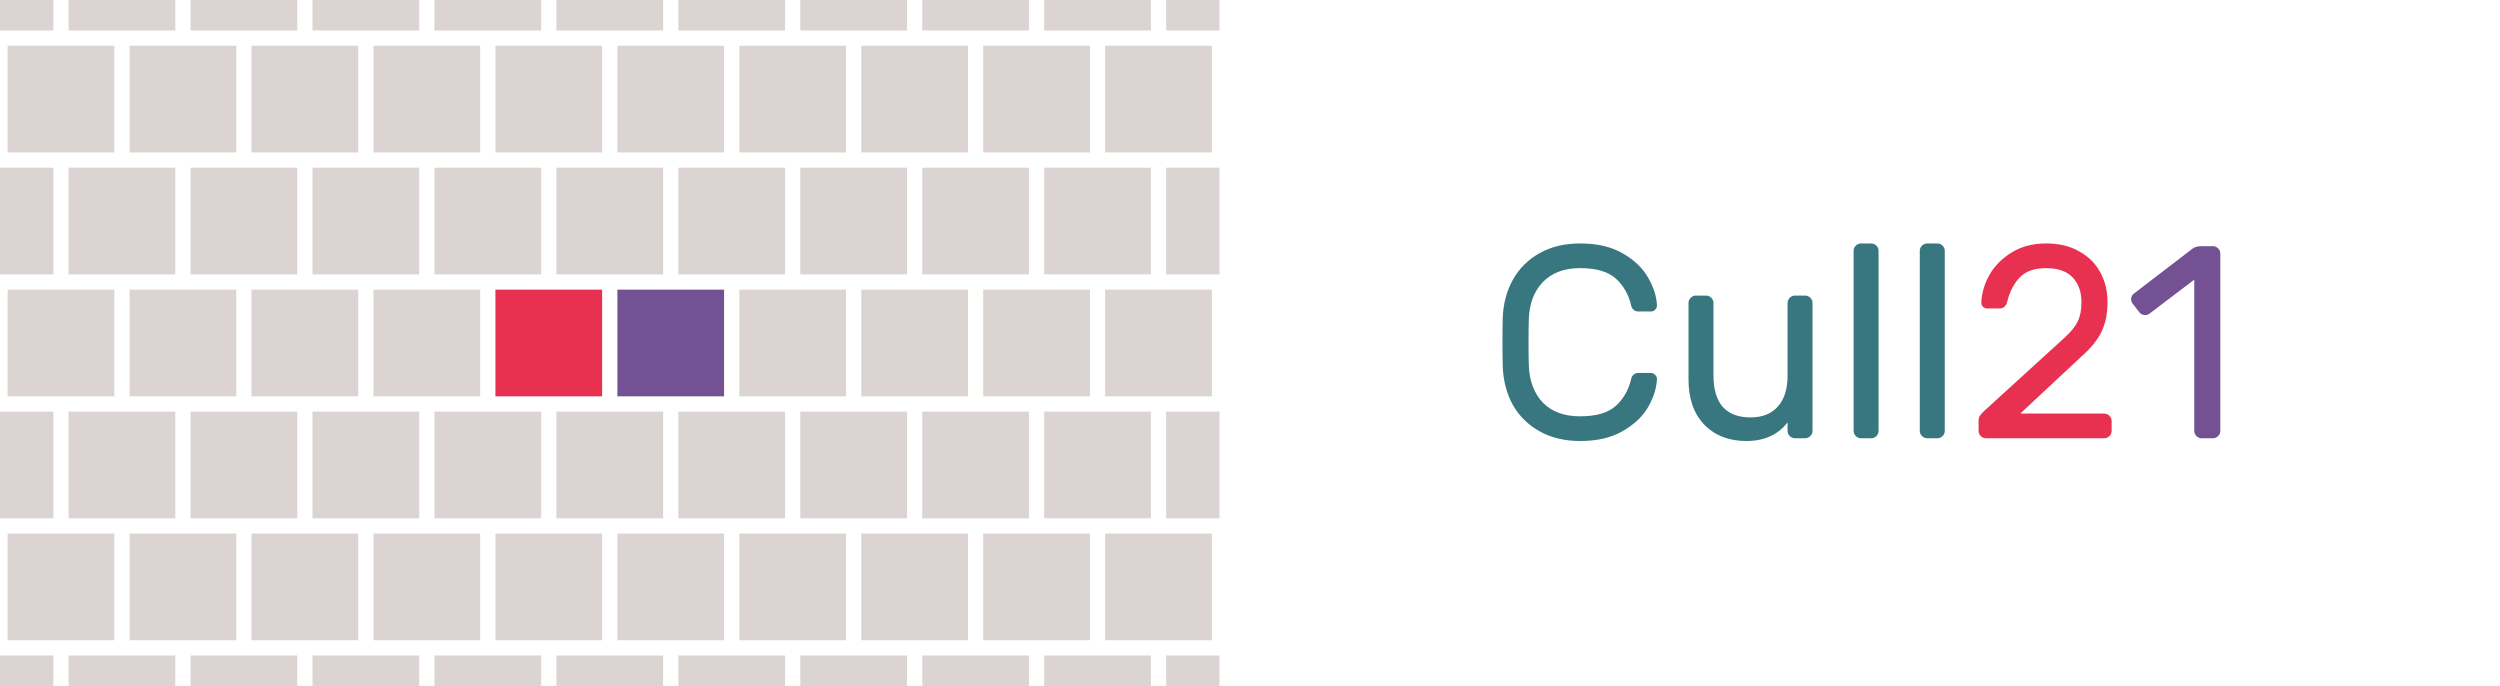
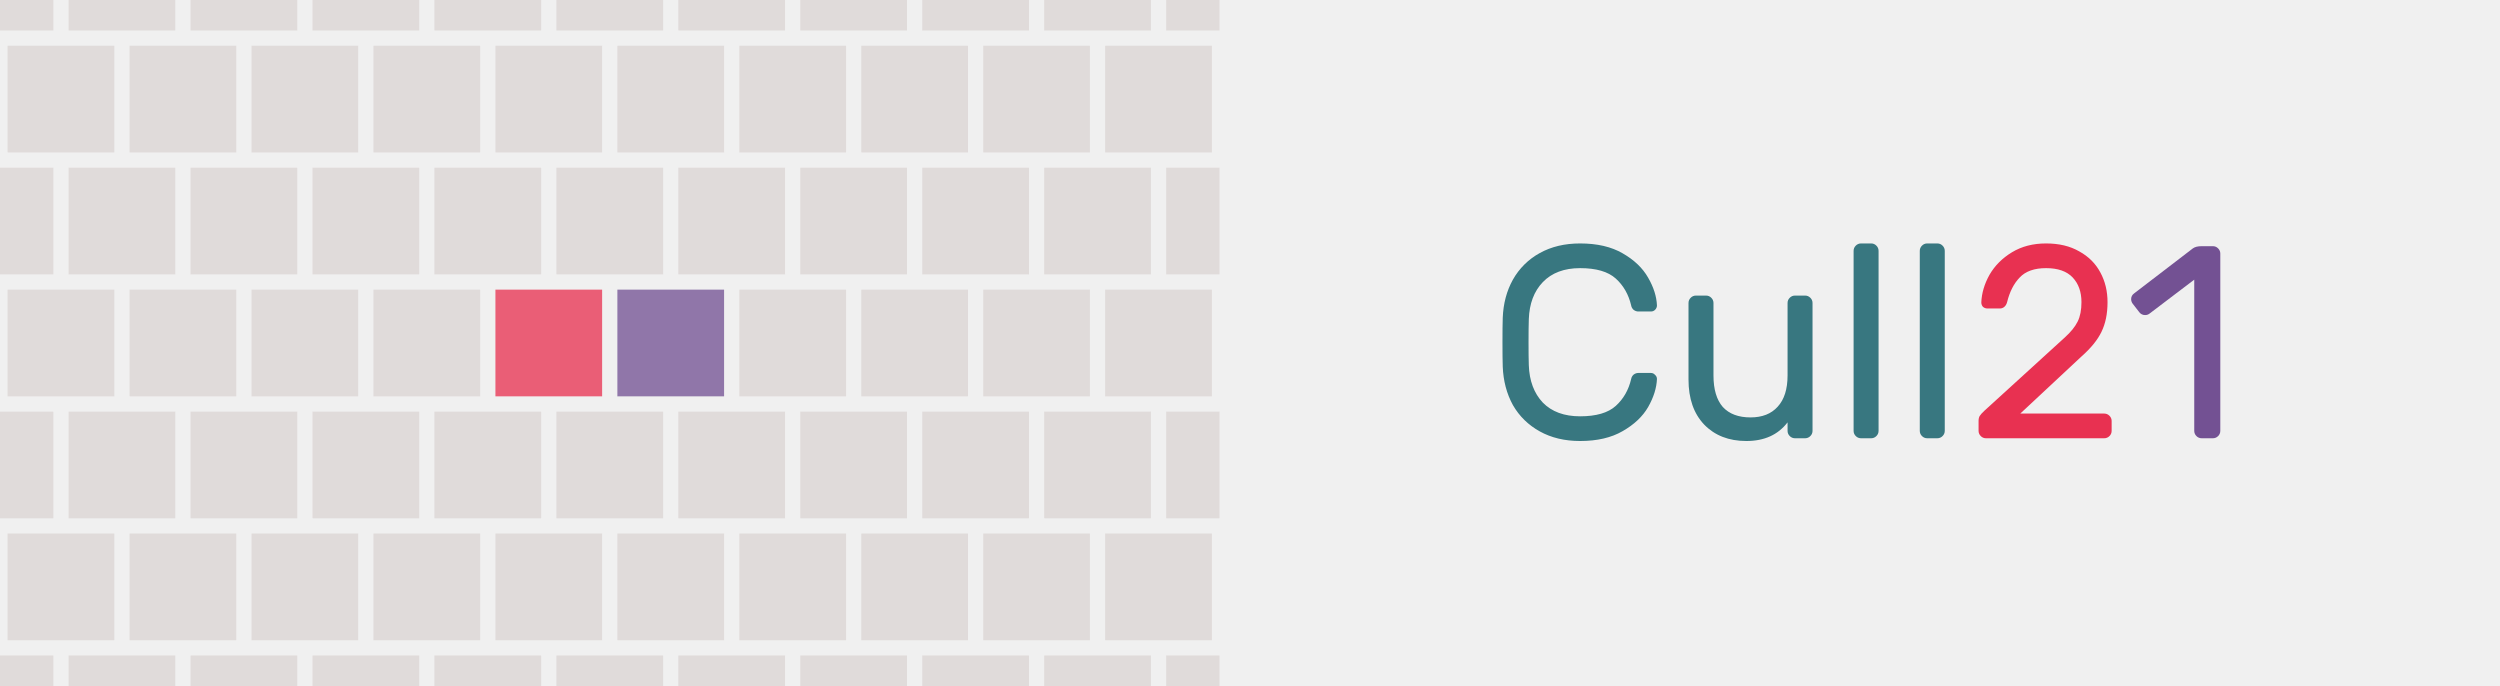
- <svg xmlns="http://www.w3.org/2000/svg" xmlns:xlink="http://www.w3.org/1999/xlink" width="328" height="90" viewBox="0 0 328 90" version="1.1">
-   <g id="Canvas">
-     <mask id="mask0_alpha" mask-type="alpha">
-       <path d="M 0 0L 328 0L 328 90L 0 90L 0 0Z" fill="#FFFFFF" />
+ <svg xmlns="http://www.w3.org/2000/svg" xmlns:xlink="http://www.w3.org/1999/xlink" width="328" height="90" viewBox="0 0 328 90">
+   <g>
+     <mask id="a">
+       <path d="M0 0h328v90H0V0z" fill="#FFF" />
    </mask>
-     <g id="Large-scale" style="mix-blend-mode:normal;" mask="url(#mask0_alpha)">
-       <path d="M 0 0L 328 0L 328 90L 0 90L 0 0Z" fill="#FFFFFF" />
-       <g id="Large-Scale Logo" style="mix-blend-mode:normal;">
-         <mask id="mask1_alpha" mask-type="alpha">
-           <g id="Rectangle 2" style="mix-blend-mode:normal;">
-             <use xlink:href="#path0_fill" fill="#C4C4C4" style="mix-blend-mode:normal;" />
-           </g>
+     <g style="mix-blend-mode:normal" mask="url(#a)">
+       <g style="mix-blend-mode:normal">
+         <mask id="c">
+           <use xlink:href="#b" fill="#C4C4C4" style="mix-blend-mode:normal" />
        </mask>
-         <g id="Row" style="mix-blend-mode:normal;" mask="url(#mask1_alpha)">
-           <g id="Rectangle" style="mix-blend-mode:normal;">
-             <use xlink:href="#path1_fill" transform="translate(17 6)" fill="#DBD4D3" style="mix-blend-mode:normal;" />
-           </g>
-           <g id="Rectangle" style="mix-blend-mode:normal;">
-             <use xlink:href="#path1_fill" transform="translate(1 6)" fill="#DBD4D3" style="mix-blend-mode:normal;" />
-           </g>
-           <g id="Rectangle" style="mix-blend-mode:normal;">
-             <use xlink:href="#path1_fill" transform="translate(49 6)" fill="#DBD4D3" style="mix-blend-mode:normal;" />
-           </g>
-           <g id="Rectangle" style="mix-blend-mode:normal;">
-             <use xlink:href="#path1_fill" transform="translate(33 6)" fill="#DBD4D3" style="mix-blend-mode:normal;" />
-           </g>
-           <g id="Rectangle" style="mix-blend-mode:normal;">
-             <use xlink:href="#path1_fill" transform="translate(81 6)" fill="#DBD4D3" style="mix-blend-mode:normal;" />
-           </g>
-           <g id="Rectangle" style="mix-blend-mode:normal;">
-             <use xlink:href="#path1_fill" transform="translate(65 6)" fill="#DBD4D3" style="mix-blend-mode:normal;" />
-           </g>
-           <g id="Rectangle" style="mix-blend-mode:normal;">
-             <use xlink:href="#path1_fill" transform="translate(113 6)" fill="#DBD4D3" style="mix-blend-mode:normal;" />
-           </g>
-           <g id="Rectangle" style="mix-blend-mode:normal;">
-             <use xlink:href="#path1_fill" transform="translate(97 6)" fill="#DBD4D3" style="mix-blend-mode:normal;" />
-           </g>
-           <g id="Rectangle" style="mix-blend-mode:normal;">
-             <use xlink:href="#path1_fill" transform="translate(145 6)" fill="#DBD4D3" style="mix-blend-mode:normal;" />
-           </g>
-           <g id="Rectangle" style="mix-blend-mode:normal;">
-             <use xlink:href="#path1_fill" transform="translate(129 6)" fill="#DBD4D3" style="mix-blend-mode:normal;" />
-           </g>
+         <g style="mix-blend-mode:normal" mask="url(#c)" fill="#DBD4D3">
+           <use xlink:href="#d" transform="translate(17 6)" style="mix-blend-mode:normal" />
+           <use xlink:href="#d" transform="translate(1 6)" style="mix-blend-mode:normal" />
+           <use xlink:href="#d" transform="translate(49 6)" style="mix-blend-mode:normal" />
+           <use xlink:href="#d" transform="translate(33 6)" style="mix-blend-mode:normal" />
+           <use xlink:href="#d" transform="translate(81 6)" style="mix-blend-mode:normal" />
+           <use xlink:href="#d" transform="translate(65 6)" style="mix-blend-mode:normal" />
+           <use xlink:href="#d" transform="translate(113 6)" style="mix-blend-mode:normal" />
+           <use xlink:href="#d" transform="translate(97 6)" style="mix-blend-mode:normal" />
+           <use xlink:href="#d" transform="translate(145 6)" style="mix-blend-mode:normal" />
+           <use xlink:href="#d" transform="translate(129 6)" style="mix-blend-mode:normal" />
        </g>
-         <g id="Row" style="mix-blend-mode:normal;" mask="url(#mask1_alpha)">
-           <g id="Rectangle" style="mix-blend-mode:normal;">
-             <use xlink:href="#path1_fill" transform="translate(9 22)" fill="#DBD4D3" style="mix-blend-mode:normal;" />
-           </g>
-           <g id="Rectangle" style="mix-blend-mode:normal;">
-             <use xlink:href="#path1_fill" transform="translate(-7 22)" fill="#DBD4D3" style="mix-blend-mode:normal;" />
-           </g>
-           <g id="Rectangle" style="mix-blend-mode:normal;">
-             <use xlink:href="#path1_fill" transform="translate(41 22)" fill="#DBD4D3" style="mix-blend-mode:normal;" />
-           </g>
-           <g id="Rectangle" style="mix-blend-mode:normal;">
-             <use xlink:href="#path1_fill" transform="translate(25 22)" fill="#DBD4D3" style="mix-blend-mode:normal;" />
-           </g>
-           <g id="Rectangle" style="mix-blend-mode:normal;">
-             <use xlink:href="#path1_fill" transform="translate(73 22)" fill="#DBD4D3" style="mix-blend-mode:normal;" />
-           </g>
-           <g id="Rectangle" style="mix-blend-mode:normal;">
-             <use xlink:href="#path1_fill" transform="translate(57 22)" fill="#DBD4D3" style="mix-blend-mode:normal;" />
-           </g>
-           <g id="Rectangle" style="mix-blend-mode:normal;">
-             <use xlink:href="#path1_fill" transform="translate(105 22)" fill="#DBD4D3" style="mix-blend-mode:normal;" />
-           </g>
-           <g id="Rectangle" style="mix-blend-mode:normal;">
-             <use xlink:href="#path1_fill" transform="translate(89 22)" fill="#DBD4D3" style="mix-blend-mode:normal;" />
-           </g>
-           <g id="Rectangle" style="mix-blend-mode:normal;">
-             <use xlink:href="#path1_fill" transform="translate(137 22)" fill="#DBD4D3" style="mix-blend-mode:normal;" />
-           </g>
-           <g id="Rectangle" style="mix-blend-mode:normal;">
-             <use xlink:href="#path1_fill" transform="translate(153 22)" fill="#DBD4D3" style="mix-blend-mode:normal;" />
-           </g>
-           <g id="Rectangle" style="mix-blend-mode:normal;">
-             <use xlink:href="#path1_fill" transform="translate(121 22)" fill="#DBD4D3" style="mix-blend-mode:normal;" />
-           </g>
+         <g style="mix-blend-mode:normal" mask="url(#c)" fill="#DBD4D3">
+           <use xlink:href="#d" transform="translate(9 22)" style="mix-blend-mode:normal" />
+           <use xlink:href="#d" transform="translate(-7 22)" style="mix-blend-mode:normal" />
+           <use xlink:href="#d" transform="translate(41 22)" style="mix-blend-mode:normal" />
+           <use xlink:href="#d" transform="translate(25 22)" style="mix-blend-mode:normal" />
+           <use xlink:href="#d" transform="translate(73 22)" style="mix-blend-mode:normal" />
+           <use xlink:href="#d" transform="translate(57 22)" style="mix-blend-mode:normal" />
+           <use xlink:href="#d" transform="translate(105 22)" style="mix-blend-mode:normal" />
+           <use xlink:href="#d" transform="translate(89 22)" style="mix-blend-mode:normal" />
+           <use xlink:href="#d" transform="translate(137 22)" style="mix-blend-mode:normal" />
+           <use xlink:href="#d" transform="translate(153 22)" style="mix-blend-mode:normal" />
+           <use xlink:href="#d" transform="translate(121 22)" style="mix-blend-mode:normal" />
        </g>
-         <g id="Row" style="mix-blend-mode:normal;" mask="url(#mask1_alpha)">
-           <g id="Rectangle" style="mix-blend-mode:normal;">
-             <use xlink:href="#path1_fill" transform="translate(9 -10)" fill="#DBD4D3" style="mix-blend-mode:normal;" />
-           </g>
-           <g id="Rectangle" style="mix-blend-mode:normal;">
-             <use xlink:href="#path1_fill" transform="translate(-7 -10)" fill="#DBD4D3" style="mix-blend-mode:normal;" />
-           </g>
-           <g id="Rectangle" style="mix-blend-mode:normal;">
-             <use xlink:href="#path1_fill" transform="translate(41 -10)" fill="#DBD4D3" style="mix-blend-mode:normal;" />
-           </g>
-           <g id="Rectangle" style="mix-blend-mode:normal;">
-             <use xlink:href="#path1_fill" transform="translate(25 -10)" fill="#DBD4D3" style="mix-blend-mode:normal;" />
-           </g>
-           <g id="Rectangle" style="mix-blend-mode:normal;">
-             <use xlink:href="#path1_fill" transform="translate(73 -10)" fill="#DBD4D3" style="mix-blend-mode:normal;" />
-           </g>
-           <g id="Rectangle" style="mix-blend-mode:normal;">
-             <use xlink:href="#path1_fill" transform="translate(57 -10)" fill="#DBD4D3" style="mix-blend-mode:normal;" />
-           </g>
-           <g id="Rectangle" style="mix-blend-mode:normal;">
-             <use xlink:href="#path1_fill" transform="translate(105 -10)" fill="#DBD4D3" style="mix-blend-mode:normal;" />
-           </g>
-           <g id="Rectangle" style="mix-blend-mode:normal;">
-             <use xlink:href="#path1_fill" transform="translate(89 -10)" fill="#DBD4D3" style="mix-blend-mode:normal;" />
-           </g>
-           <g id="Rectangle" style="mix-blend-mode:normal;">
-             <use xlink:href="#path1_fill" transform="translate(137 -10)" fill="#DBD4D3" style="mix-blend-mode:normal;" />
-           </g>
-           <g id="Rectangle" style="mix-blend-mode:normal;">
-             <use xlink:href="#path1_fill" transform="translate(153 -10)" fill="#DBD4D3" style="mix-blend-mode:normal;" />
-           </g>
-           <g id="Rectangle" style="mix-blend-mode:normal;">
-             <use xlink:href="#path1_fill" transform="translate(121 -10)" fill="#DBD4D3" style="mix-blend-mode:normal;" />
-           </g>
+         <g style="mix-blend-mode:normal" mask="url(#c)" fill="#DBD4D3">
+           <use xlink:href="#d" transform="translate(9 -10)" style="mix-blend-mode:normal" />
+           <use xlink:href="#d" transform="translate(-7 -10)" style="mix-blend-mode:normal" />
+           <use xlink:href="#d" transform="translate(41 -10)" style="mix-blend-mode:normal" />
+           <use xlink:href="#d" transform="translate(25 -10)" style="mix-blend-mode:normal" />
+           <use xlink:href="#d" transform="translate(73 -10)" style="mix-blend-mode:normal" />
+           <use xlink:href="#d" transform="translate(57 -10)" style="mix-blend-mode:normal" />
+           <use xlink:href="#d" transform="translate(105 -10)" style="mix-blend-mode:normal" />
+           <use xlink:href="#d" transform="translate(89 -10)" style="mix-blend-mode:normal" />
+           <use xlink:href="#d" transform="translate(137 -10)" style="mix-blend-mode:normal" />
+           <use xlink:href="#d" transform="translate(153 -10)" style="mix-blend-mode:normal" />
+           <use xlink:href="#d" transform="translate(121 -10)" style="mix-blend-mode:normal" />
        </g>
-         <g id="Row" style="mix-blend-mode:normal;" mask="url(#mask1_alpha)">
-           <g id="Rectangle" style="mix-blend-mode:normal;">
-             <use xlink:href="#path1_fill" transform="translate(17 38)" fill="#DBD4D3" style="mix-blend-mode:normal;" />
-           </g>
-           <g id="Rectangle" style="mix-blend-mode:normal;">
-             <use xlink:href="#path1_fill" transform="translate(1 38)" fill="#DBD4D3" style="mix-blend-mode:normal;" />
-           </g>
-           <g id="Rectangle" style="mix-blend-mode:normal;">
-             <use xlink:href="#path1_fill" transform="translate(49 38)" fill="#DBD4D3" style="mix-blend-mode:normal;" />
-           </g>
-           <g id="Rectangle" style="mix-blend-mode:normal;">
-             <use xlink:href="#path1_fill" transform="translate(33 38)" fill="#DBD4D3" style="mix-blend-mode:normal;" />
-           </g>
-           <g id="Rectangle" style="mix-blend-mode:normal;">
-             <use xlink:href="#path1_fill" transform="translate(81 38)" fill="#735193" style="mix-blend-mode:normal;" />
-           </g>
-           <g id="Rectangle" style="mix-blend-mode:normal;">
-             <use xlink:href="#path1_fill" transform="translate(65 38)" fill="#E83151" style="mix-blend-mode:normal;" />
-           </g>
-           <g id="Rectangle" style="mix-blend-mode:normal;">
-             <use xlink:href="#path1_fill" transform="translate(113 38)" fill="#DBD4D3" style="mix-blend-mode:normal;" />
-           </g>
-           <g id="Rectangle" style="mix-blend-mode:normal;">
-             <use xlink:href="#path1_fill" transform="translate(97 38)" fill="#DBD4D3" style="mix-blend-mode:normal;" />
-           </g>
-           <g id="Rectangle" style="mix-blend-mode:normal;">
-             <use xlink:href="#path1_fill" transform="translate(145 38)" fill="#DBD4D3" style="mix-blend-mode:normal;" />
-           </g>
-           <g id="Rectangle" style="mix-blend-mode:normal;">
-             <use xlink:href="#path1_fill" transform="translate(129 38)" fill="#DBD4D3" style="mix-blend-mode:normal;" />
-           </g>
+         <g style="mix-blend-mode:normal" mask="url(#c)">
+           <use xlink:href="#d" transform="translate(17 38)" fill="#DBD4D3" style="mix-blend-mode:normal" />
+           <use xlink:href="#d" transform="translate(1 38)" fill="#DBD4D3" style="mix-blend-mode:normal" />
+           <use xlink:href="#d" transform="translate(49 38)" fill="#DBD4D3" style="mix-blend-mode:normal" />
+           <use xlink:href="#d" transform="translate(33 38)" fill="#DBD4D3" style="mix-blend-mode:normal" />
+           <use xlink:href="#d" transform="translate(81 38)" fill="#735193" style="mix-blend-mode:normal" />
+           <use xlink:href="#d" transform="translate(65 38)" fill="#E83151" style="mix-blend-mode:normal" />
+           <use xlink:href="#d" transform="translate(113 38)" fill="#DBD4D3" style="mix-blend-mode:normal" />
+           <use xlink:href="#d" transform="translate(97 38)" fill="#DBD4D3" style="mix-blend-mode:normal" />
+           <use xlink:href="#d" transform="translate(145 38)" fill="#DBD4D3" style="mix-blend-mode:normal" />
+           <use xlink:href="#d" transform="translate(129 38)" fill="#DBD4D3" style="mix-blend-mode:normal" />
        </g>
-         <g id="Row" style="mix-blend-mode:normal;" mask="url(#mask1_alpha)">
-           <g id="Rectangle" style="mix-blend-mode:normal;">
-             <use xlink:href="#path1_fill" transform="translate(9 54)" fill="#DBD4D3" style="mix-blend-mode:normal;" />
-           </g>
-           <g id="Rectangle" style="mix-blend-mode:normal;">
-             <use xlink:href="#path1_fill" transform="translate(-7 54)" fill="#DBD4D3" style="mix-blend-mode:normal;" />
-           </g>
-           <g id="Rectangle" style="mix-blend-mode:normal;">
-             <use xlink:href="#path1_fill" transform="translate(41 54)" fill="#DBD4D3" style="mix-blend-mode:normal;" />
-           </g>
-           <g id="Rectangle" style="mix-blend-mode:normal;">
-             <use xlink:href="#path1_fill" transform="translate(25 54)" fill="#DBD4D3" style="mix-blend-mode:normal;" />
-           </g>
-           <g id="Rectangle" style="mix-blend-mode:normal;">
-             <use xlink:href="#path1_fill" transform="translate(73 54)" fill="#DBD4D3" style="mix-blend-mode:normal;" />
-           </g>
-           <g id="Rectangle" style="mix-blend-mode:normal;">
-             <use xlink:href="#path1_fill" transform="translate(57 54)" fill="#DBD4D3" style="mix-blend-mode:normal;" />
-           </g>
-           <g id="Rectangle" style="mix-blend-mode:normal;">
-             <use xlink:href="#path1_fill" transform="translate(105 54)" fill="#DBD4D3" style="mix-blend-mode:normal;" />
-           </g>
-           <g id="Rectangle" style="mix-blend-mode:normal;">
-             <use xlink:href="#path1_fill" transform="translate(89 54)" fill="#DBD4D3" style="mix-blend-mode:normal;" />
-           </g>
-           <g id="Rectangle" style="mix-blend-mode:normal;">
-             <use xlink:href="#path1_fill" transform="translate(137 54)" fill="#DBD4D3" style="mix-blend-mode:normal;" />
-           </g>
-           <g id="Rectangle" style="mix-blend-mode:normal;">
-             <use xlink:href="#path1_fill" transform="translate(153 54)" fill="#DBD4D3" style="mix-blend-mode:normal;" />
-           </g>
-           <g id="Rectangle" style="mix-blend-mode:normal;">
-             <use xlink:href="#path1_fill" transform="translate(121 54)" fill="#DBD4D3" style="mix-blend-mode:normal;" />
-           </g>
+         <g style="mix-blend-mode:normal" mask="url(#c)" fill="#DBD4D3">
+           <use xlink:href="#d" transform="translate(9 54)" style="mix-blend-mode:normal" />
+           <use xlink:href="#d" transform="translate(-7 54)" style="mix-blend-mode:normal" />
+           <use xlink:href="#d" transform="translate(41 54)" style="mix-blend-mode:normal" />
+           <use xlink:href="#d" transform="translate(25 54)" style="mix-blend-mode:normal" />
+           <use xlink:href="#d" transform="translate(73 54)" style="mix-blend-mode:normal" />
+           <use xlink:href="#d" transform="translate(57 54)" style="mix-blend-mode:normal" />
+           <use xlink:href="#d" transform="translate(105 54)" style="mix-blend-mode:normal" />
+           <use xlink:href="#d" transform="translate(89 54)" style="mix-blend-mode:normal" />
+           <use xlink:href="#d" transform="translate(137 54)" style="mix-blend-mode:normal" />
+           <use xlink:href="#d" transform="translate(153 54)" style="mix-blend-mode:normal" />
+           <use xlink:href="#d" transform="translate(121 54)" style="mix-blend-mode:normal" />
        </g>
-         <g id="Row" style="mix-blend-mode:normal;" mask="url(#mask1_alpha)">
-           <g id="Rectangle" style="mix-blend-mode:normal;">
-             <use xlink:href="#path1_fill" transform="translate(17 70)" fill="#DBD4D3" style="mix-blend-mode:normal;" />
-           </g>
-           <g id="Rectangle" style="mix-blend-mode:normal;">
-             <use xlink:href="#path1_fill" transform="translate(1 70)" fill="#DBD4D3" style="mix-blend-mode:normal;" />
-           </g>
-           <g id="Rectangle" style="mix-blend-mode:normal;">
-             <use xlink:href="#path1_fill" transform="translate(49 70)" fill="#DBD4D3" style="mix-blend-mode:normal;" />
-           </g>
-           <g id="Rectangle" style="mix-blend-mode:normal;">
-             <use xlink:href="#path1_fill" transform="translate(33 70)" fill="#DBD4D3" style="mix-blend-mode:normal;" />
-           </g>
-           <g id="Rectangle" style="mix-blend-mode:normal;">
-             <use xlink:href="#path1_fill" transform="translate(81 70)" fill="#DBD4D3" style="mix-blend-mode:normal;" />
-           </g>
-           <g id="Rectangle" style="mix-blend-mode:normal;">
-             <use xlink:href="#path1_fill" transform="translate(65 70)" fill="#DBD4D3" style="mix-blend-mode:normal;" />
-           </g>
-           <g id="Rectangle" style="mix-blend-mode:normal;">
-             <use xlink:href="#path1_fill" transform="translate(113 70)" fill="#DBD4D3" style="mix-blend-mode:normal;" />
-           </g>
-           <g id="Rectangle" style="mix-blend-mode:normal;">
-             <use xlink:href="#path1_fill" transform="translate(97 70)" fill="#DBD4D3" style="mix-blend-mode:normal;" />
-           </g>
-           <g id="Rectangle" style="mix-blend-mode:normal;">
-             <use xlink:href="#path1_fill" transform="translate(145 70)" fill="#DBD4D3" style="mix-blend-mode:normal;" />
-           </g>
-           <g id="Rectangle" style="mix-blend-mode:normal;">
-             <use xlink:href="#path1_fill" transform="translate(129 70)" fill="#DBD4D3" style="mix-blend-mode:normal;" />
-           </g>
+         <g style="mix-blend-mode:normal" mask="url(#c)" fill="#DBD4D3">
+           <use xlink:href="#d" transform="translate(17 70)" style="mix-blend-mode:normal" />
+           <use xlink:href="#d" transform="translate(1 70)" style="mix-blend-mode:normal" />
+           <use xlink:href="#d" transform="translate(49 70)" style="mix-blend-mode:normal" />
+           <use xlink:href="#d" transform="translate(33 70)" style="mix-blend-mode:normal" />
+           <use xlink:href="#d" transform="translate(81 70)" style="mix-blend-mode:normal" />
+           <use xlink:href="#d" transform="translate(65 70)" style="mix-blend-mode:normal" />
+           <use xlink:href="#d" transform="translate(113 70)" style="mix-blend-mode:normal" />
+           <use xlink:href="#d" transform="translate(97 70)" style="mix-blend-mode:normal" />
+           <use xlink:href="#d" transform="translate(145 70)" style="mix-blend-mode:normal" />
+           <use xlink:href="#d" transform="translate(129 70)" style="mix-blend-mode:normal" />
        </g>
-         <g id="Row" style="mix-blend-mode:normal;" mask="url(#mask1_alpha)">
-           <g id="Rectangle" style="mix-blend-mode:normal;">
-             <use xlink:href="#path1_fill" transform="translate(9 86)" fill="#DBD4D3" style="mix-blend-mode:normal;" />
-           </g>
-           <g id="Rectangle" style="mix-blend-mode:normal;">
-             <use xlink:href="#path1_fill" transform="translate(-7 86)" fill="#DBD4D3" style="mix-blend-mode:normal;" />
-           </g>
-           <g id="Rectangle" style="mix-blend-mode:normal;">
-             <use xlink:href="#path1_fill" transform="translate(41 86)" fill="#DBD4D3" style="mix-blend-mode:normal;" />
-           </g>
-           <g id="Rectangle" style="mix-blend-mode:normal;">
-             <use xlink:href="#path1_fill" transform="translate(25 86)" fill="#DBD4D3" style="mix-blend-mode:normal;" />
-           </g>
-           <g id="Rectangle" style="mix-blend-mode:normal;">
-             <use xlink:href="#path1_fill" transform="translate(73 86)" fill="#DBD4D3" style="mix-blend-mode:normal;" />
-           </g>
-           <g id="Rectangle" style="mix-blend-mode:normal;">
-             <use xlink:href="#path1_fill" transform="translate(57 86)" fill="#DBD4D3" style="mix-blend-mode:normal;" />
-           </g>
-           <g id="Rectangle" style="mix-blend-mode:normal;">
-             <use xlink:href="#path1_fill" transform="translate(105 86)" fill="#DBD4D3" style="mix-blend-mode:normal;" />
-           </g>
-           <g id="Rectangle" style="mix-blend-mode:normal;">
-             <use xlink:href="#path1_fill" transform="translate(89 86)" fill="#DBD4D3" style="mix-blend-mode:normal;" />
-           </g>
-           <g id="Rectangle" style="mix-blend-mode:normal;">
-             <use xlink:href="#path1_fill" transform="translate(137 86)" fill="#DBD4D3" style="mix-blend-mode:normal;" />
-           </g>
-           <g id="Rectangle" style="mix-blend-mode:normal;">
-             <use xlink:href="#path1_fill" transform="translate(153 86)" fill="#DBD4D3" style="mix-blend-mode:normal;" />
-           </g>
-           <g id="Rectangle" style="mix-blend-mode:normal;">
-             <use xlink:href="#path1_fill" transform="translate(121 86)" fill="#DBD4D3" style="mix-blend-mode:normal;" />
-           </g>
+         <g style="mix-blend-mode:normal" mask="url(#c)" fill="#DBD4D3">
+           <use xlink:href="#d" transform="translate(9 86)" style="mix-blend-mode:normal" />
+           <use xlink:href="#d" transform="translate(-7 86)" style="mix-blend-mode:normal" />
+           <use xlink:href="#d" transform="translate(41 86)" style="mix-blend-mode:normal" />
+           <use xlink:href="#d" transform="translate(25 86)" style="mix-blend-mode:normal" />
+           <use xlink:href="#d" transform="translate(73 86)" style="mix-blend-mode:normal" />
+           <use xlink:href="#d" transform="translate(57 86)" style="mix-blend-mode:normal" />
+           <use xlink:href="#d" transform="translate(105 86)" style="mix-blend-mode:normal" />
+           <use xlink:href="#d" transform="translate(89 86)" style="mix-blend-mode:normal" />
+           <use xlink:href="#d" transform="translate(137 86)" style="mix-blend-mode:normal" />
+           <use xlink:href="#d" transform="translate(153 86)" style="mix-blend-mode:normal" />
+           <use xlink:href="#d" transform="translate(121 86)" style="mix-blend-mode:normal" />
        </g>
      </g>
-       <g id="Cull21" style="mix-blend-mode:normal;">
-         <use xlink:href="#path2_fill" transform="translate(195 23.5)" fill="#E83151" style="mix-blend-mode:normal;" />
-         <use xlink:href="#path3_fill" transform="translate(195 23.5)" fill="#735193" style="mix-blend-mode:normal;" />
-         <use xlink:href="#path4_fill" transform="translate(195 23.5)" fill="#387780" style="mix-blend-mode:normal;" />
+       <g style="mix-blend-mode:normal" transform="translate(195 23.5)">
+         <use xlink:href="#e" fill="#E83151" style="mix-blend-mode:normal" />
+         <use xlink:href="#f" fill="#735193" style="mix-blend-mode:normal" />
+         <use xlink:href="#g" fill="#387780" style="mix-blend-mode:normal" />
      </g>
    </g>
  </g>
  <defs>
-     <path id="path0_fill" d="M 0 0L 160 0L 160 90L 0 90L 0 0Z" />
-     <path id="path1_fill" d="M 0 0L 14 0L 14 14L 0 14L 0 0Z" />
-     <path id="path2_fill" d="M 75.927 20.752C 76.695 20.056 77.247 19.372 77.583 18.7C 77.919 18.028 78.087 17.176 78.087 16.144C 78.087 14.8 77.703 13.72 76.935 12.904C 76.167 12.088 75.003 11.68 73.443 11.68C 71.907 11.68 70.755 12.088 69.987 12.904C 69.219 13.696 68.667 14.776 68.331 16.144C 68.259 16.408 68.139 16.612 67.971 16.756C 67.803 16.9 67.611 16.972 67.395 16.972L 65.739 16.972C 65.523 16.972 65.331 16.9 65.163 16.756C 65.019 16.588 64.947 16.396 64.947 16.18C 64.995 14.956 65.355 13.744 66.027 12.544C 66.723 11.344 67.707 10.36 68.979 9.592C 70.251 8.824 71.739 8.44 73.443 8.44C 75.147 8.44 76.599 8.788 77.799 9.484C 79.023 10.156 79.947 11.08 80.571 12.256C 81.195 13.408 81.507 14.704 81.507 16.144C 81.507 17.656 81.243 18.952 80.715 20.032C 80.211 21.088 79.335 22.168 78.087 23.272L 70.059 30.76L 81.075 30.76C 81.339 30.76 81.567 30.856 81.759 31.048C 81.951 31.24 82.047 31.468 82.047 31.732L 82.047 33.028C 82.047 33.292 81.951 33.52 81.759 33.712C 81.567 33.904 81.339 34 81.075 34L 65.559 34C 65.295 34 65.067 33.904 64.875 33.712C 64.683 33.52 64.587 33.292 64.587 33.028L 64.587 31.732C 64.587 31.468 64.635 31.252 64.731 31.084C 64.851 30.892 65.067 30.652 65.379 30.364L 75.927 20.752Z" />
-     <path id="path3_fill" d="M 96.305 33.028C 96.305 33.292 96.209 33.52 96.016 33.712C 95.825 33.904 95.597 34 95.332 34L 93.856 34C 93.593 34 93.365 33.904 93.172 33.712C 92.981 33.52 92.885 33.292 92.885 33.028L 92.885 13.192L 87.052 17.62C 86.885 17.764 86.68 17.836 86.441 17.836C 86.129 17.836 85.876 17.716 85.684 17.476L 84.82 16.36C 84.677 16.168 84.605 15.964 84.605 15.748C 84.605 15.436 84.737 15.184 85.001 14.992L 92.704 9.088C 92.969 8.896 93.353 8.8 93.856 8.8L 95.332 8.8C 95.597 8.8 95.825 8.896 96.016 9.088C 96.209 9.28 96.305 9.508 96.305 9.772L 96.305 33.028Z" />
-     <path id="path4_fill" d="M 5.58 24.424C 5.652 26.464 6.264 28.096 7.416 29.32C 8.592 30.52 10.224 31.12 12.312 31.12C 14.424 31.12 15.984 30.664 16.992 29.752C 18 28.84 18.672 27.664 19.008 26.224C 19.056 25.984 19.164 25.792 19.332 25.648C 19.524 25.504 19.728 25.432 19.944 25.432L 21.6 25.432C 21.816 25.432 21.996 25.516 22.14 25.684C 22.308 25.828 22.392 26.008 22.392 26.224C 22.344 27.4 21.96 28.624 21.24 29.896C 20.52 31.144 19.404 32.2 17.892 33.064C 16.404 33.928 14.544 34.36 12.312 34.36C 10.296 34.36 8.532 33.94 7.02 33.1C 5.508 32.26 4.332 31.108 3.492 29.644C 2.676 28.156 2.232 26.476 2.16 24.604C 2.136 23.884 2.124 22.816 2.124 21.4C 2.124 19.984 2.136 18.916 2.16 18.196C 2.232 16.324 2.676 14.656 3.492 13.192C 4.332 11.704 5.508 10.54 7.02 9.7C 8.532 8.86 10.296 8.44 12.312 8.44C 14.544 8.44 16.404 8.872 17.892 9.736C 19.404 10.6 20.52 11.668 21.24 12.94C 21.96 14.188 22.344 15.4 22.392 16.576C 22.392 16.792 22.308 16.984 22.14 17.152C 21.996 17.296 21.816 17.368 21.6 17.368L 19.944 17.368C 19.728 17.368 19.524 17.296 19.332 17.152C 19.164 17.008 19.056 16.816 19.008 16.576C 18.672 15.136 18 13.96 16.992 13.048C 15.984 12.136 14.424 11.68 12.312 11.68C 10.224 11.68 8.592 12.292 7.416 13.516C 6.264 14.716 5.652 16.336 5.58 18.376C 5.556 19.096 5.544 20.104 5.544 21.4C 5.544 22.696 5.556 23.704 5.58 24.424ZM 26.532 16.252C 26.532 15.988 26.628 15.76 26.82 15.568C 27.012 15.376 27.24 15.28 27.504 15.28L 28.836 15.28C 29.1 15.28 29.328 15.376 29.52 15.568C 29.712 15.76 29.808 15.988 29.808 16.252L 29.808 25.756C 29.808 27.58 30.216 28.96 31.032 29.896C 31.872 30.808 33.084 31.264 34.668 31.264C 36.204 31.264 37.392 30.796 38.232 29.86C 39.096 28.924 39.528 27.556 39.528 25.756L 39.528 16.252C 39.528 15.988 39.624 15.76 39.816 15.568C 40.008 15.376 40.236 15.28 40.5 15.28L 41.832 15.28C 42.096 15.28 42.324 15.376 42.516 15.568C 42.708 15.76 42.804 15.988 42.804 16.252L 42.804 33.028C 42.804 33.292 42.708 33.52 42.516 33.712C 42.324 33.904 42.096 34 41.832 34L 40.5 34C 40.236 34 40.008 33.904 39.816 33.712C 39.624 33.52 39.528 33.292 39.528 33.028L 39.528 31.912C 38.28 33.544 36.48 34.36 34.128 34.36C 31.824 34.36 29.976 33.64 28.584 32.2C 27.216 30.76 26.532 28.792 26.532 26.296L 26.532 16.252ZM 51.468 33.028C 51.468 33.292 51.372 33.52 51.18 33.712C 50.988 33.904 50.76 34 50.496 34L 49.164 34C 48.9 34 48.672 33.904 48.48 33.712C 48.288 33.52 48.192 33.292 48.192 33.028L 48.192 9.412C 48.192 9.148 48.288 8.92 48.48 8.728C 48.672 8.536 48.9 8.44 49.164 8.44L 50.496 8.44C 50.76 8.44 50.988 8.536 51.18 8.728C 51.372 8.92 51.468 9.148 51.468 9.412L 51.468 33.028ZM 60.152 33.028C 60.152 33.292 60.056 33.52 59.864 33.712C 59.672 33.904 59.444 34 59.18 34L 57.848 34C 57.584 34 57.356 33.904 57.164 33.712C 56.972 33.52 56.876 33.292 56.876 33.028L 56.876 9.412C 56.876 9.148 56.972 8.92 57.164 8.728C 57.356 8.536 57.584 8.44 57.848 8.44L 59.18 8.44C 59.444 8.44 59.672 8.536 59.864 8.728C 60.056 8.92 60.152 9.148 60.152 9.412L 60.152 33.028Z" />
+     <path id="b" d="M0 0h160v90H0V0z" />
+     <path id="d" d="M0 0h14v14H0V0z" />
+     <path id="e" d="M75.927 20.752c.768-.696 1.32-1.38 1.656-2.052.336-.672.504-1.524.504-2.556 0-1.344-.384-2.424-1.152-3.24-.768-.816-1.932-1.224-3.492-1.224-1.536 0-2.688.408-3.456 1.224-.768.792-1.32 1.872-1.656 3.24-.072.264-.192.468-.36.612a.86.86 0 0 1-.576.216H65.74a.86.86 0 0 1-.576-.216.86.86 0 0 1-.216-.576c.048-1.224.408-2.436 1.08-3.636.696-1.2 1.68-2.184 2.952-2.952 1.272-.768 2.76-1.152 4.464-1.152 1.704 0 3.156.348 4.356 1.044 1.224.672 2.148 1.596 2.772 2.772.624 1.152.936 2.448.936 3.888 0 1.512-.264 2.808-.792 3.888-.504 1.056-1.38 2.136-2.628 3.24L70.06 30.76h11.016c.264 0 .492.096.684.288.192.192.288.42.288.684v1.296a.934.934 0 0 1-.288.684.934.934 0 0 1-.684.288H65.56a.934.934 0 0 1-.684-.288.934.934 0 0 1-.288-.684v-1.296c0-.264.048-.48.144-.648.12-.192.336-.432.648-.72l10.548-9.612z" />
+     <path id="f" d="M96.305 33.028a.934.934 0 0 1-.289.684.934.934 0 0 1-.684.288h-1.475a.934.934 0 0 1-.684-.288.934.934 0 0 1-.288-.684V13.192l-5.833 4.428a.908.908 0 0 1-.612.216.921.921 0 0 1-.755-.36l-.865-1.116a1.003 1.003 0 0 1-.215-.612c0-.312.132-.564.395-.756l7.704-5.904c.265-.192.649-.288 1.153-.288h1.475c.265 0 .493.096.684.288.192.192.288.42.288.684v23.256z" />
+     <path id="g" d="M5.58 24.424c.072 2.04.684 3.672 1.836 4.896 1.176 1.2 2.808 1.8 4.896 1.8 2.112 0 3.672-.456 4.68-1.368 1.008-.912 1.68-2.088 2.016-3.528a.988.988 0 0 1 .324-.576c.192-.144.396-.216.612-.216H21.6c.216 0 .396.084.54.252a.682.682 0 0 1 .252.54c-.048 1.176-.432 2.4-1.152 3.672-.72 1.248-1.836 2.304-3.348 3.168-1.488.864-3.348 1.296-5.58 1.296-2.016 0-3.78-.42-5.292-1.26-1.512-.84-2.688-1.992-3.528-3.456-.816-1.488-1.26-3.168-1.332-5.04-.024-.72-.036-1.788-.036-3.204 0-1.416.012-2.484.036-3.204.072-1.872.516-3.54 1.332-5.004A8.976 8.976 0 0 1 7.02 9.7c1.512-.84 3.276-1.26 5.292-1.26 2.232 0 4.092.432 5.58 1.296 1.512.864 2.628 1.932 3.348 3.204.72 1.248 1.104 2.46 1.152 3.636a.793.793 0 0 1-.252.576.733.733 0 0 1-.54.216h-1.656c-.216 0-.42-.072-.612-.216a.988.988 0 0 1-.324-.576c-.336-1.44-1.008-2.616-2.016-3.528-1.008-.912-2.568-1.368-4.68-1.368-2.088 0-3.72.612-4.896 1.836-1.152 1.2-1.764 2.82-1.836 4.86-.024.72-.036 1.728-.036 3.024s.012 2.304.036 3.024zm20.952-8.172c0-.264.096-.492.288-.684a.934.934 0 0 1 .684-.288h1.332c.264 0 .492.096.684.288.192.192.288.42.288.684v9.504c0 1.824.408 3.204 1.224 4.14.84.912 2.052 1.368 3.636 1.368 1.536 0 2.724-.468 3.564-1.404.864-.936 1.296-2.304 1.296-4.104v-9.504c0-.264.096-.492.288-.684a.934.934 0 0 1 .684-.288h1.332c.264 0 .492.096.684.288.192.192.288.42.288.684v16.776a.934.934 0 0 1-.288.684.934.934 0 0 1-.684.288H40.5a.934.934 0 0 1-.684-.288.934.934 0 0 1-.288-.684v-1.116c-1.248 1.632-3.048 2.448-5.4 2.448-2.304 0-4.152-.72-5.544-2.16-1.368-1.44-2.052-3.408-2.052-5.904V16.252zm24.936 16.776a.934.934 0 0 1-.288.684.934.934 0 0 1-.684.288h-1.332a.934.934 0 0 1-.684-.288.934.934 0 0 1-.288-.684V9.412c0-.264.096-.492.288-.684a.934.934 0 0 1 .684-.288h1.332c.264 0 .492.096.684.288.192.192.288.42.288.684v23.616zm8.684 0a.934.934 0 0 1-.288.684.934.934 0 0 1-.684.288h-1.332a.934.934 0 0 1-.684-.288.934.934 0 0 1-.288-.684V9.412c0-.264.096-.492.288-.684a.934.934 0 0 1 .684-.288h1.332c.264 0 .492.096.684.288.192.192.288.42.288.684v23.616z" />
  </defs>
</svg>
